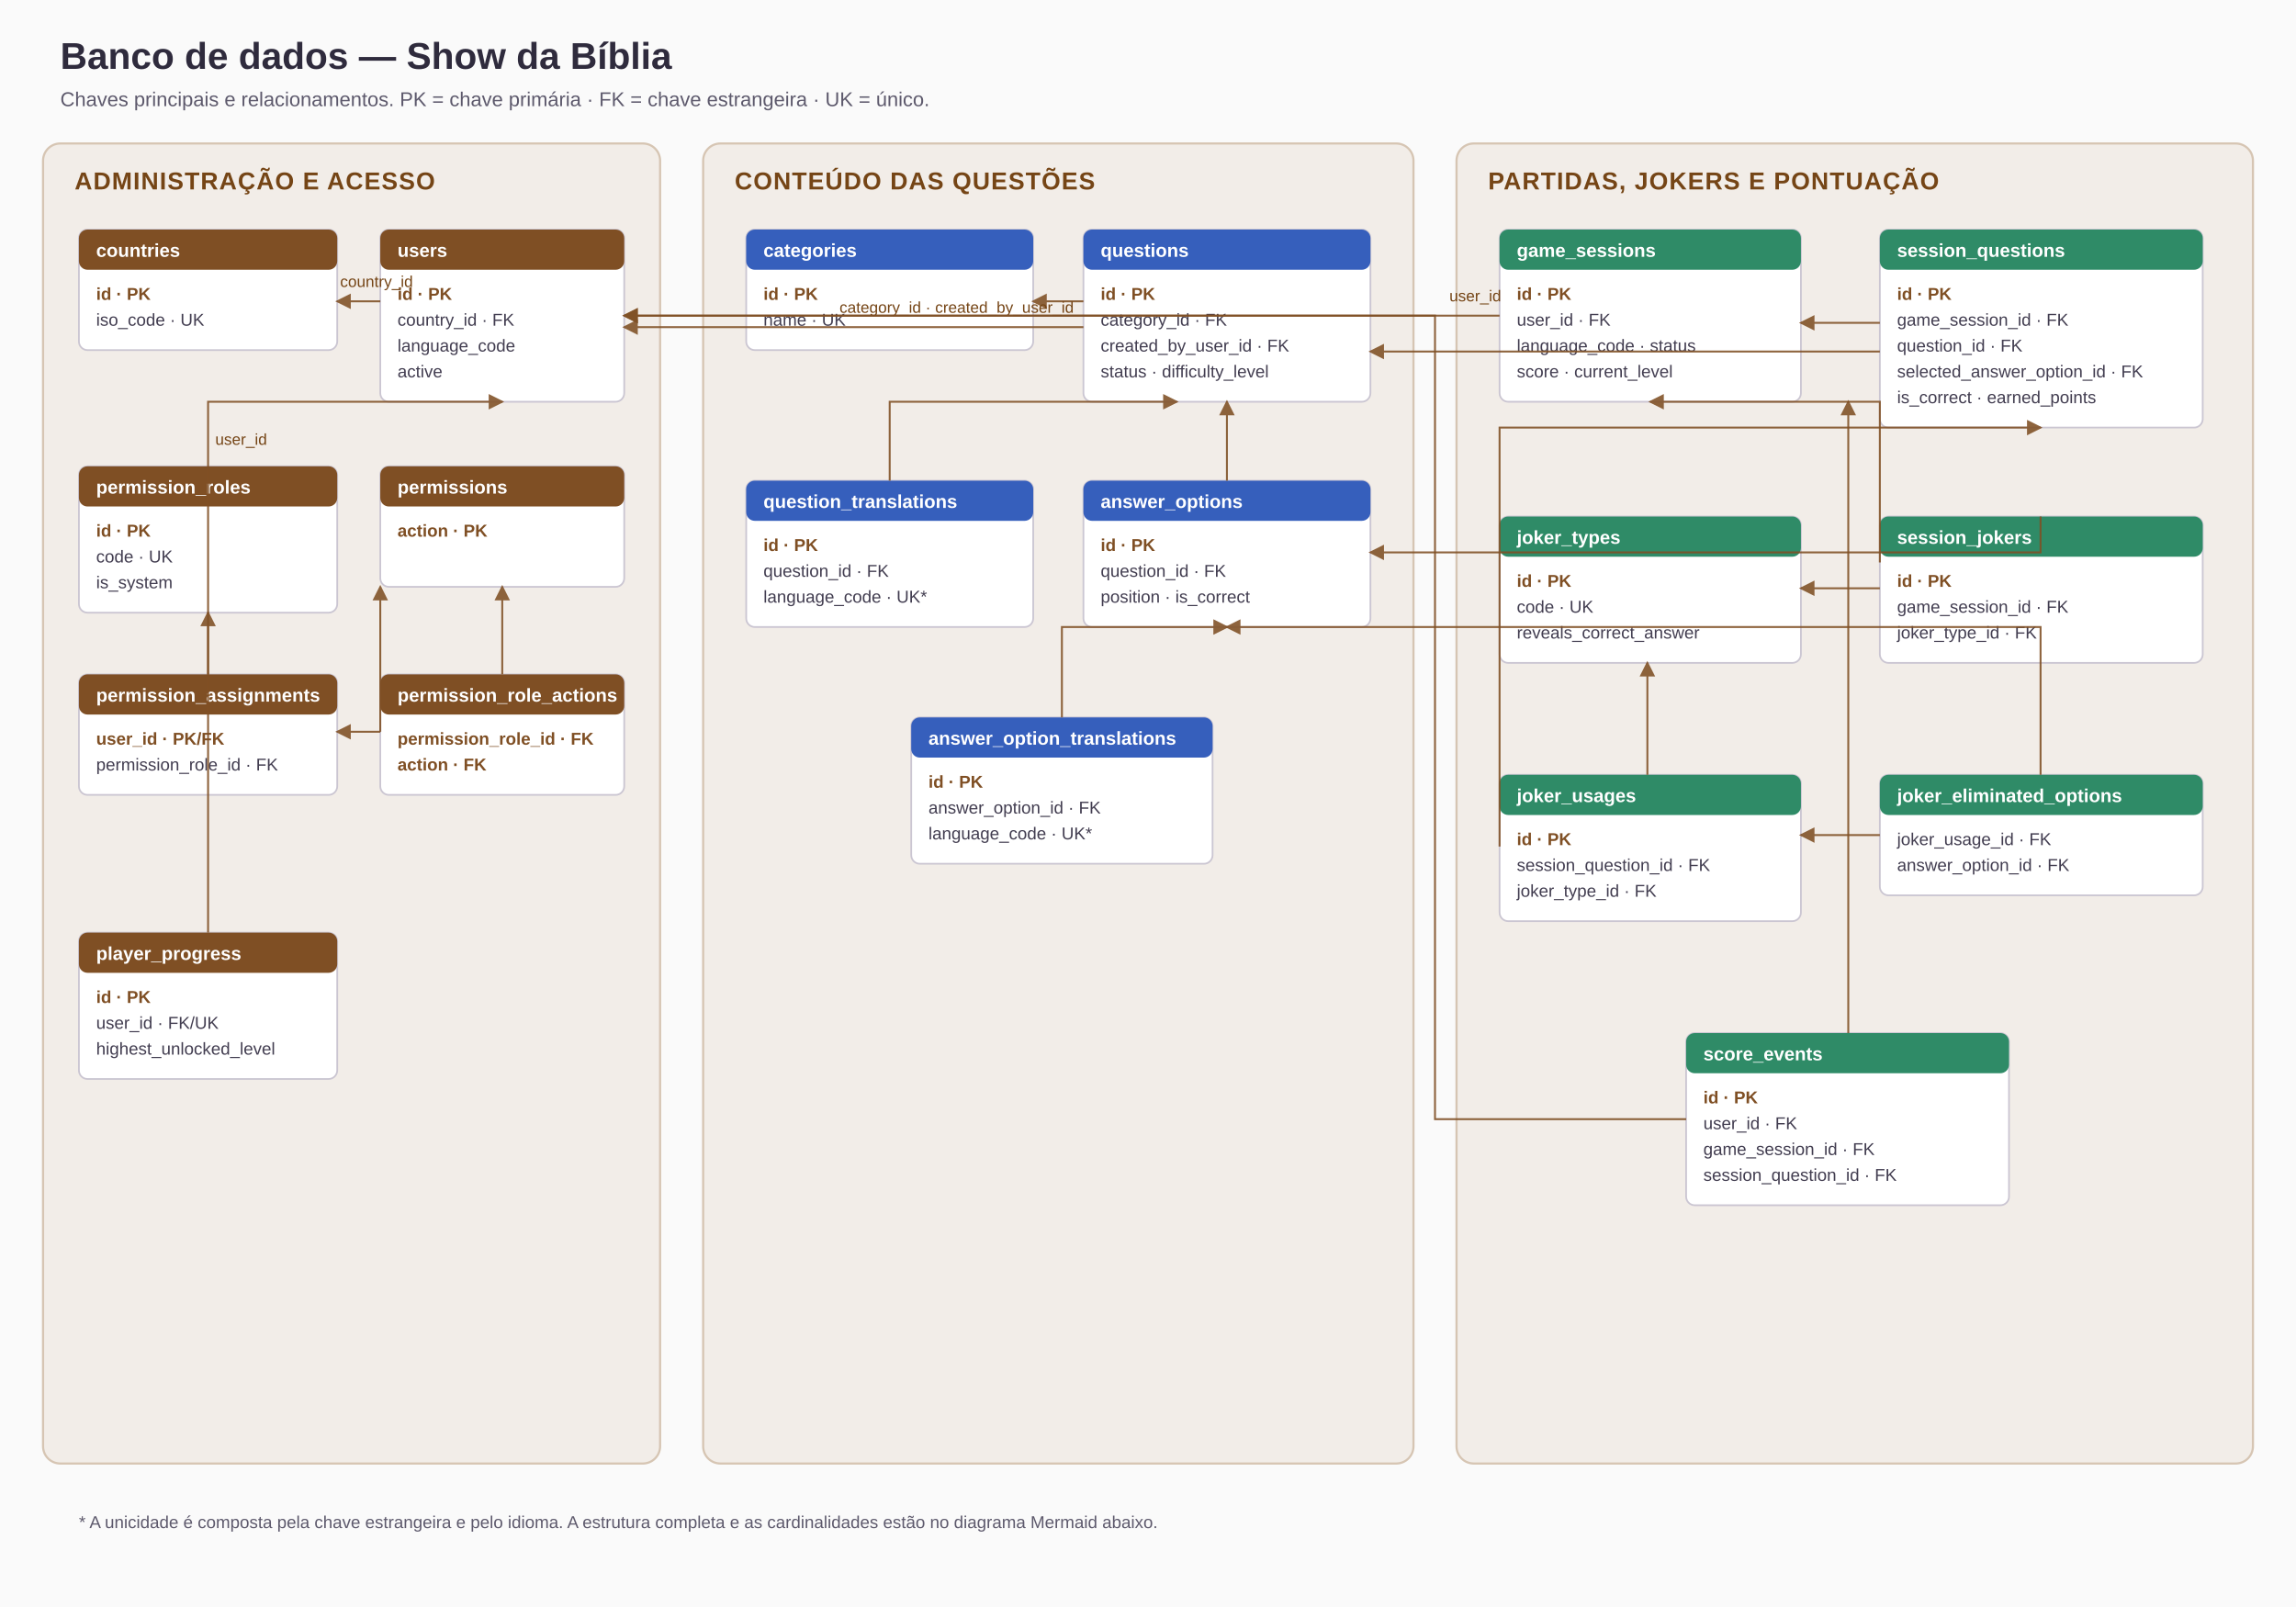
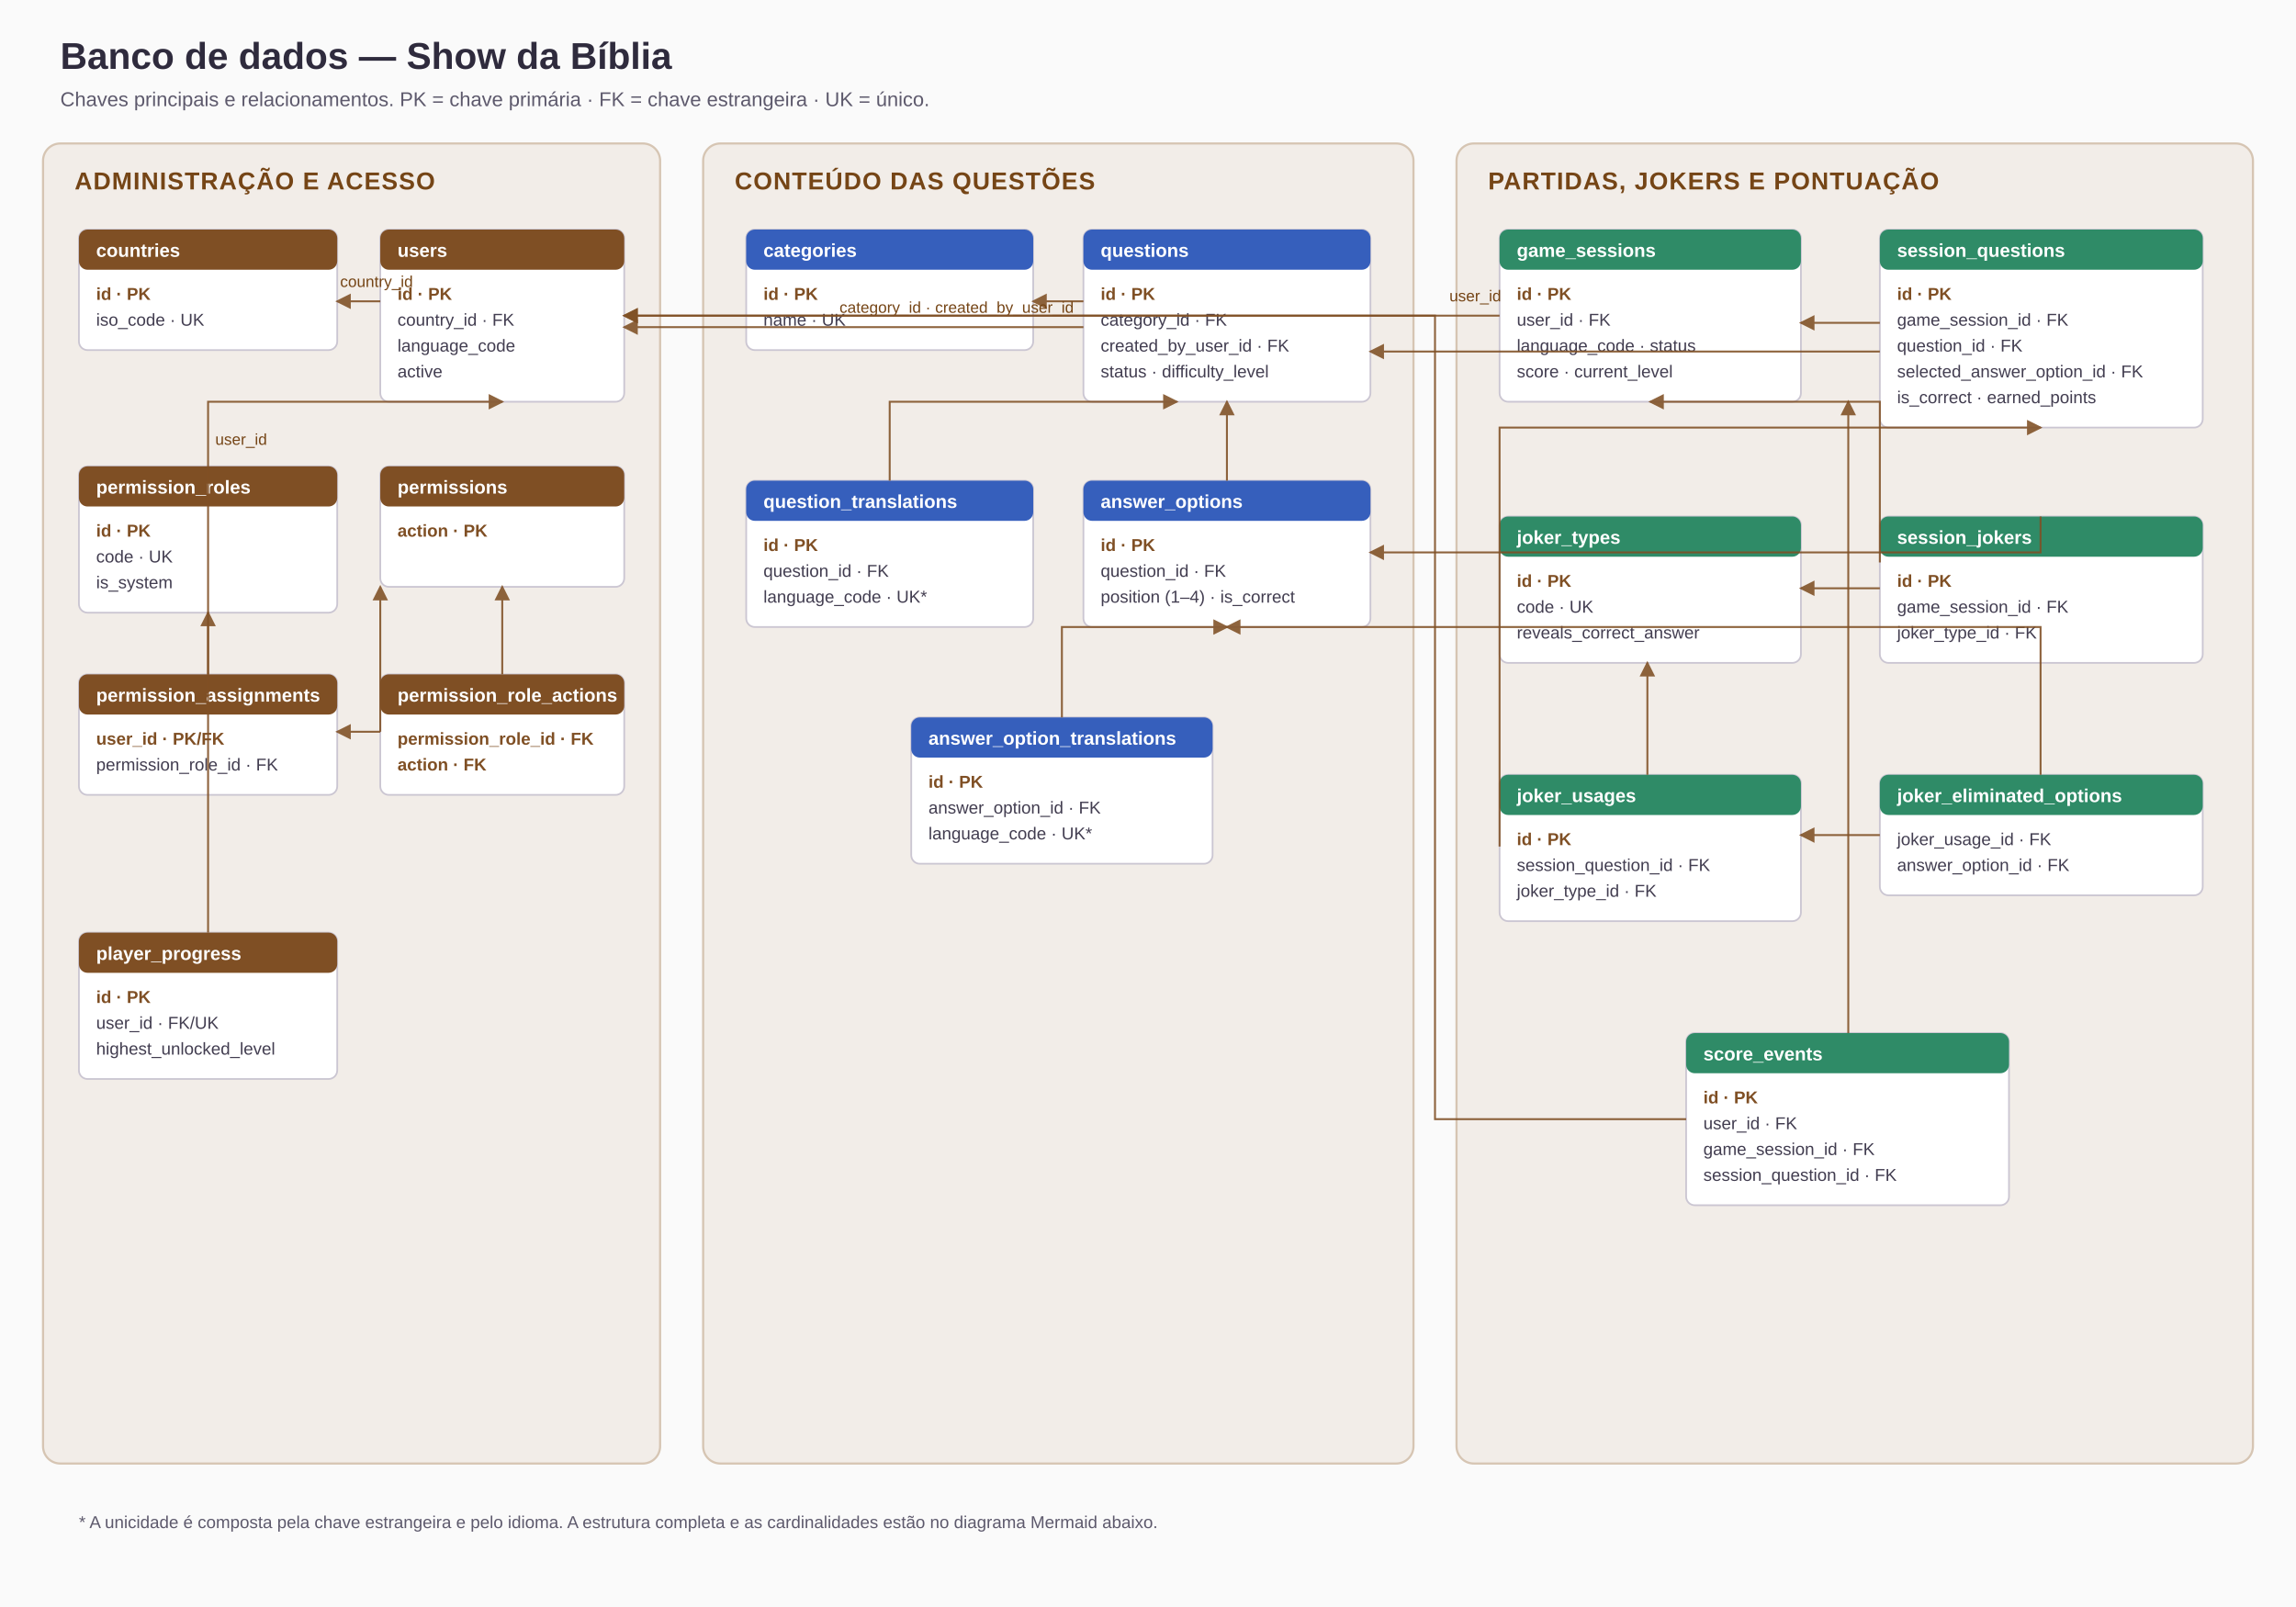
<svg xmlns="http://www.w3.org/2000/svg" width="1600" height="1120" viewBox="0 0 1600 1120" role="img" aria-labelledby="title description">
  <defs>
    <marker id="arrow" markerWidth="8" markerHeight="8" refX="7" refY="4" orient="auto">
      <path d="M0,0 L8,4 L0,8 Z" fill="#7f4f24" />
    </marker>
    <style>
      .background { fill: #fafafa; }
      .heading { font: 700 26px 'Segoe UI', Arial, sans-serif; fill: #2f2b3d; }
      .subtitle { font: 14px 'Segoe UI', Arial, sans-serif; fill: #5d596c; }
      .group { fill: #f2ede8; stroke: #d6c5b3; stroke-width: 1.5; }
      .group-title { font: 700 17px 'Segoe UI', Arial, sans-serif; fill: #754516; letter-spacing: .7px; }
      .table { fill: #ffffff; stroke: #cbc6d2; stroke-width: 1.2; }
      .table-title { font: 700 13px 'Segoe UI', Arial, sans-serif; fill: #ffffff; }
      .field { font: 12px 'Segoe UI', Arial, sans-serif; fill: #423d50; }
      .key { font-weight: 700; fill: #7f4f24; }
      .relation { fill: none; stroke: #7f4f24; stroke-width: 1.35; marker-end: url(#arrow); opacity: .88; }
      .relation-label { font: 11px 'Segoe UI', Arial, sans-serif; fill: #754516; }
      .legend { font: 12px 'Segoe UI', Arial, sans-serif; fill: #5d596c; }
    </style>
  </defs>
  <rect class="background" width="1600" height="1120" />
  <text x="42" y="48" class="heading">Banco de dados — Show da Bíblia</text>
  <text x="42" y="74" class="subtitle">Chaves principais e relacionamentos. PK = chave primária · FK = chave estrangeira · UK = único.</text>
  <rect class="group" x="30" y="100" width="430" height="920" rx="12" />
  <text x="52" y="132" class="group-title">ADMINISTRAÇÃO E ACESSO</text>
  <rect class="group" x="490" y="100" width="495" height="920" rx="12" />
  <text x="512" y="132" class="group-title">CONTEÚDO DAS QUESTÕES</text>
  <rect class="group" x="1015" y="100" width="555" height="920" rx="12" />
  <text x="1037" y="132" class="group-title">PARTIDAS, JOKERS E PONTUAÇÃO</text>
  <g transform="translate(55 160)">
    <rect class="table" width="180" height="84" rx="6" />
    <rect x="0" width="180" height="28" rx="6" fill="#7f4f24" />
    <text x="12" y="19" class="table-title">countries</text>
    <text x="12" y="49" class="field key">id · PK</text>
    <text x="12" y="67" class="field">iso_code · UK</text>
  </g>
  <g transform="translate(265 160)">
    <rect class="table" width="170" height="120" rx="6" />
    <rect width="170" height="28" rx="6" fill="#7f4f24" />
    <text x="12" y="19" class="table-title">users</text>
    <text x="12" y="49" class="field key">id · PK</text>
    <text x="12" y="67" class="field">country_id · FK</text>
    <text x="12" y="85" class="field">language_code</text>
    <text x="12" y="103" class="field">active</text>
  </g>
  <g transform="translate(55 325)">
    <rect class="table" width="180" height="102" rx="6" />
    <rect width="180" height="28" rx="6" fill="#7f4f24" />
    <text x="12" y="19" class="table-title">permission_roles</text>
    <text x="12" y="49" class="field key">id · PK</text>
    <text x="12" y="67" class="field">code · UK</text>
    <text x="12" y="85" class="field">is_system</text>
  </g>
  <g transform="translate(265 325)">
    <rect class="table" width="170" height="84" rx="6" />
    <rect width="170" height="28" rx="6" fill="#7f4f24" />
    <text x="12" y="19" class="table-title">permissions</text>
    <text x="12" y="49" class="field key">action · PK</text>
  </g>
  <g transform="translate(55 470)">
    <rect class="table" width="180" height="84" rx="6" />
    <rect width="180" height="28" rx="6" fill="#7f4f24" />
    <text x="12" y="19" class="table-title">permission_assignments</text>
    <text x="12" y="49" class="field key">user_id · PK/FK</text>
    <text x="12" y="67" class="field">permission_role_id · FK</text>
  </g>
  <g transform="translate(265 470)">
    <rect class="table" width="170" height="84" rx="6" />
    <rect width="170" height="28" rx="6" fill="#7f4f24" />
    <text x="12" y="19" class="table-title">permission_role_actions</text>
    <text x="12" y="49" class="field key">permission_role_id · FK</text>
    <text x="12" y="67" class="field key">action · FK</text>
  </g>
  <g transform="translate(55 650)">
    <rect class="table" width="180" height="102" rx="6" />
    <rect width="180" height="28" rx="6" fill="#7f4f24" />
    <text x="12" y="19" class="table-title">player_progress</text>
    <text x="12" y="49" class="field key">id · PK</text>
    <text x="12" y="67" class="field">user_id · FK/UK</text>
    <text x="12" y="85" class="field">highest_unlocked_level</text>
  </g>
  <g transform="translate(520 160)">
    <rect class="table" width="200" height="84" rx="6" />
    <rect width="200" height="28" rx="6" fill="#365fbc" />
    <text x="12" y="19" class="table-title">categories</text>
    <text x="12" y="49" class="field key">id · PK</text>
    <text x="12" y="67" class="field">name · UK</text>
  </g>
  <g transform="translate(755 160)">
    <rect class="table" width="200" height="120" rx="6" />
    <rect width="200" height="28" rx="6" fill="#365fbc" />
    <text x="12" y="19" class="table-title">questions</text>
    <text x="12" y="49" class="field key">id · PK</text>
    <text x="12" y="67" class="field">category_id · FK</text>
    <text x="12" y="85" class="field">created_by_user_id · FK</text>
    <text x="12" y="103" class="field">status · difficulty_level</text>
  </g>
  <g transform="translate(520 335)">
    <rect class="table" width="200" height="102" rx="6" />
    <rect width="200" height="28" rx="6" fill="#365fbc" />
    <text x="12" y="19" class="table-title">question_translations</text>
    <text x="12" y="49" class="field key">id · PK</text>
    <text x="12" y="67" class="field">question_id · FK</text>
    <text x="12" y="85" class="field">language_code · UK*</text>
  </g>
  <g transform="translate(755 335)">
    <rect class="table" width="200" height="102" rx="6" />
    <rect width="200" height="28" rx="6" fill="#365fbc" />
    <text x="12" y="19" class="table-title">answer_options</text>
    <text x="12" y="49" class="field key">id · PK</text>
    <text x="12" y="67" class="field">question_id · FK</text>
-     <text x="12" y="85" class="field">position · is_correct</text>
+     <text x="12" y="85" class="field">position (1–4) · is_correct</text>
  </g>
  <g transform="translate(635 500)">
    <rect class="table" width="210" height="102" rx="6" />
    <rect width="210" height="28" rx="6" fill="#365fbc" />
    <text x="12" y="19" class="table-title">answer_option_translations</text>
    <text x="12" y="49" class="field key">id · PK</text>
    <text x="12" y="67" class="field">answer_option_id · FK</text>
    <text x="12" y="85" class="field">language_code · UK*</text>
  </g>
  <g transform="translate(1045 160)">
    <rect class="table" width="210" height="120" rx="6" />
    <rect width="210" height="28" rx="6" fill="#2f8b67" />
    <text x="12" y="19" class="table-title">game_sessions</text>
    <text x="12" y="49" class="field key">id · PK</text>
    <text x="12" y="67" class="field">user_id · FK</text>
    <text x="12" y="85" class="field">language_code · status</text>
    <text x="12" y="103" class="field">score · current_level</text>
  </g>
  <g transform="translate(1310 160)">
    <rect class="table" width="225" height="138" rx="6" />
    <rect width="225" height="28" rx="6" fill="#2f8b67" />
    <text x="12" y="19" class="table-title">session_questions</text>
    <text x="12" y="49" class="field key">id · PK</text>
    <text x="12" y="67" class="field">game_session_id · FK</text>
    <text x="12" y="85" class="field">question_id · FK</text>
    <text x="12" y="103" class="field">selected_answer_option_id · FK</text>
    <text x="12" y="121" class="field">is_correct · earned_points</text>
  </g>
  <g transform="translate(1045 360)">
    <rect class="table" width="210" height="102" rx="6" />
    <rect width="210" height="28" rx="6" fill="#2f8b67" />
    <text x="12" y="19" class="table-title">joker_types</text>
    <text x="12" y="49" class="field key">id · PK</text>
    <text x="12" y="67" class="field">code · UK</text>
    <text x="12" y="85" class="field">reveals_correct_answer</text>
  </g>
  <g transform="translate(1310 360)">
    <rect class="table" width="225" height="102" rx="6" />
    <rect width="225" height="28" rx="6" fill="#2f8b67" />
    <text x="12" y="19" class="table-title">session_jokers</text>
    <text x="12" y="49" class="field key">id · PK</text>
    <text x="12" y="67" class="field">game_session_id · FK</text>
    <text x="12" y="85" class="field">joker_type_id · FK</text>
  </g>
  <g transform="translate(1045 540)">
    <rect class="table" width="210" height="102" rx="6" />
    <rect width="210" height="28" rx="6" fill="#2f8b67" />
    <text x="12" y="19" class="table-title">joker_usages</text>
    <text x="12" y="49" class="field key">id · PK</text>
    <text x="12" y="67" class="field">session_question_id · FK</text>
    <text x="12" y="85" class="field">joker_type_id · FK</text>
  </g>
  <g transform="translate(1310 540)">
    <rect class="table" width="225" height="84" rx="6" />
    <rect width="225" height="28" rx="6" fill="#2f8b67" />
    <text x="12" y="19" class="table-title">joker_eliminated_options</text>
    <text x="12" y="49" class="field">joker_usage_id · FK</text>
    <text x="12" y="67" class="field">answer_option_id · FK</text>
  </g>
  <g transform="translate(1175 720)">
    <rect class="table" width="225" height="120" rx="6" />
    <rect width="225" height="28" rx="6" fill="#2f8b67" />
    <text x="12" y="19" class="table-title">score_events</text>
    <text x="12" y="49" class="field key">id · PK</text>
    <text x="12" y="67" class="field">user_id · FK</text>
    <text x="12" y="85" class="field">game_session_id · FK</text>
    <text x="12" y="103" class="field">session_question_id · FK</text>
  </g>
  <path class="relation" d="M265 210 H235" />
  <text class="relation-label" x="237" y="200">country_id</text>
  <path class="relation" d="M265 510 H235" />
  <path class="relation" d="M145 470 V427" />
  <path class="relation" d="M265 510 V409" />
  <path class="relation" d="M350 470 V409" />
  <path class="relation" d="M145 650 V280 H350" />
  <text class="relation-label" x="150" y="310">user_id</text>
  <path class="relation" d="M755 210 H720" />
  <path class="relation" d="M755 228 H435" />
  <text class="relation-label" x="585" y="218">category_id · created_by_user_id</text>
  <path class="relation" d="M620 335 V280 H820" />
  <path class="relation" d="M855 335 V280" />
  <path class="relation" d="M740 500 V437 H855" />
  <path class="relation" d="M1045 220 H435" />
  <text class="relation-label" x="1010" y="210">user_id</text>
  <path class="relation" d="M1310 225 H1255" />
  <path class="relation" d="M1310 245 H955" />
  <path class="relation" d="M1422 360 V385 H955" />
  <path class="relation" d="M1310 392 V280 H1150" />
  <path class="relation" d="M1310 410 H1255" />
  <path class="relation" d="M1045 590 V298 H1422" />
  <path class="relation" d="M1148 540 V462" />
  <path class="relation" d="M1310 582 H1255" />
  <path class="relation" d="M1422 540 V437 H855" />
  <path class="relation" d="M1175 780 H1000 V220 H435" />
  <path class="relation" d="M1288 720 V280" />
  <text x="55" y="1065" class="legend">* A unicidade é composta pela chave estrangeira e pelo idioma. A estrutura completa e as cardinalidades estão no diagrama Mermaid abaixo.</text>
</svg>
